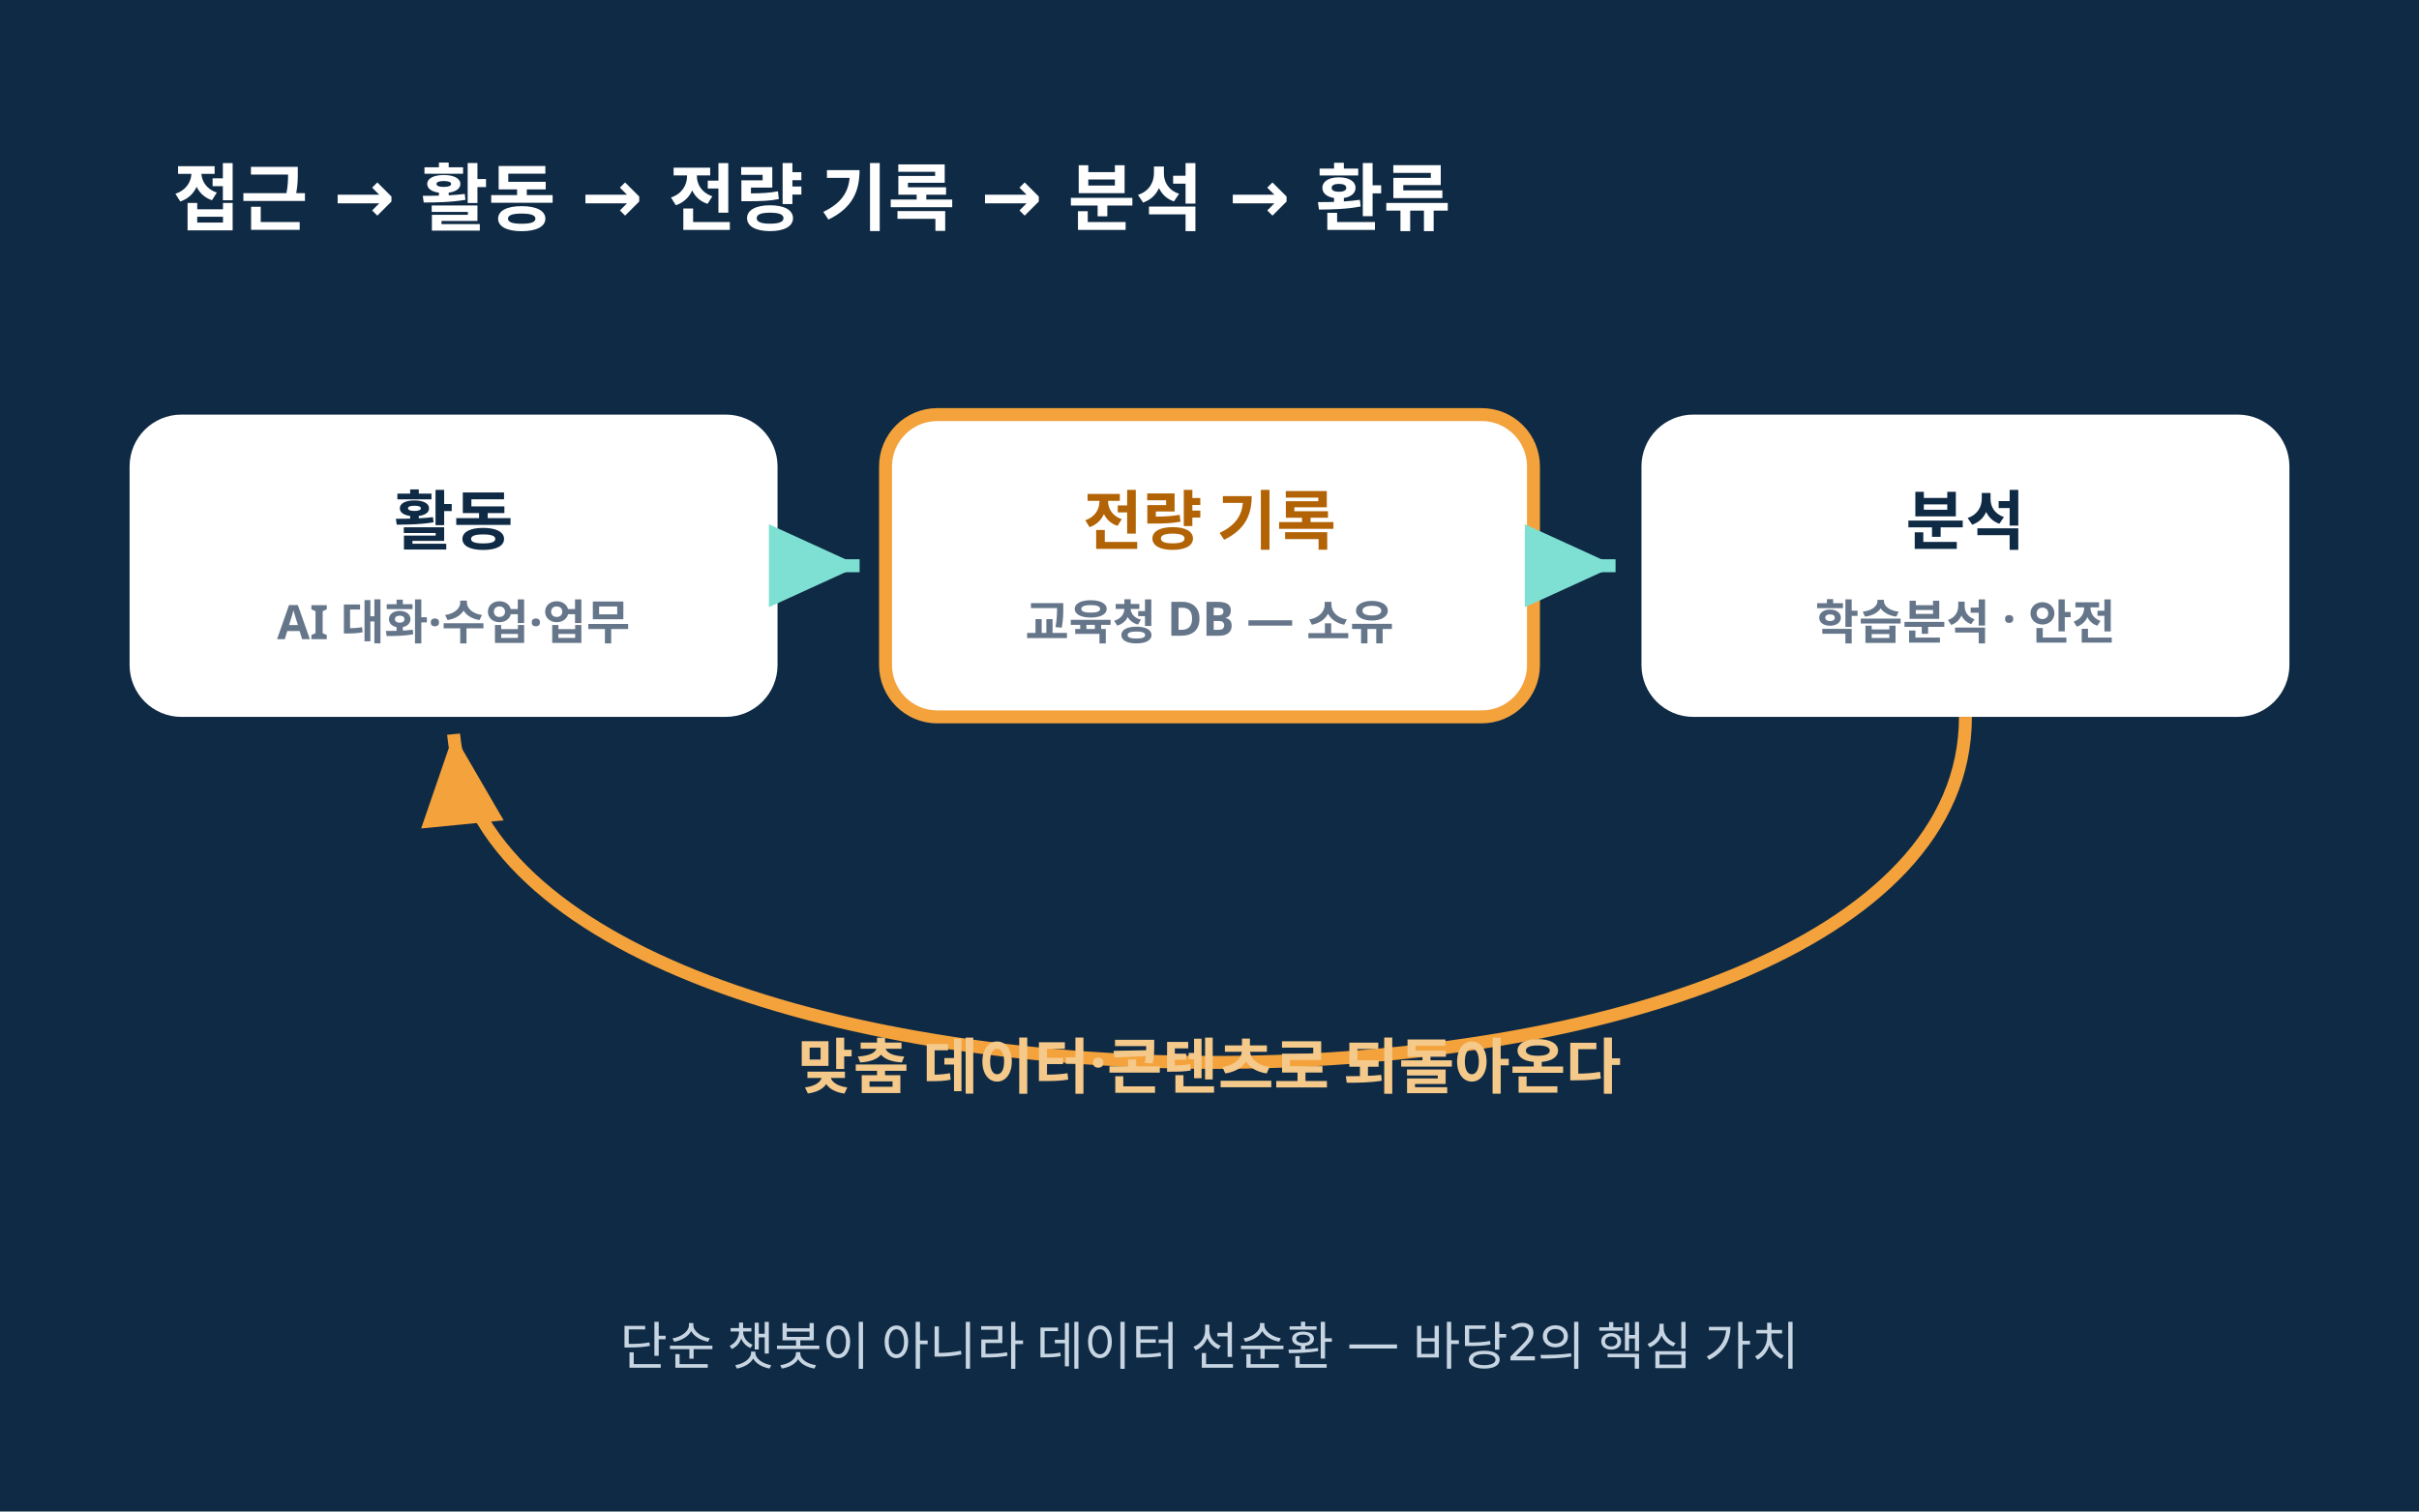
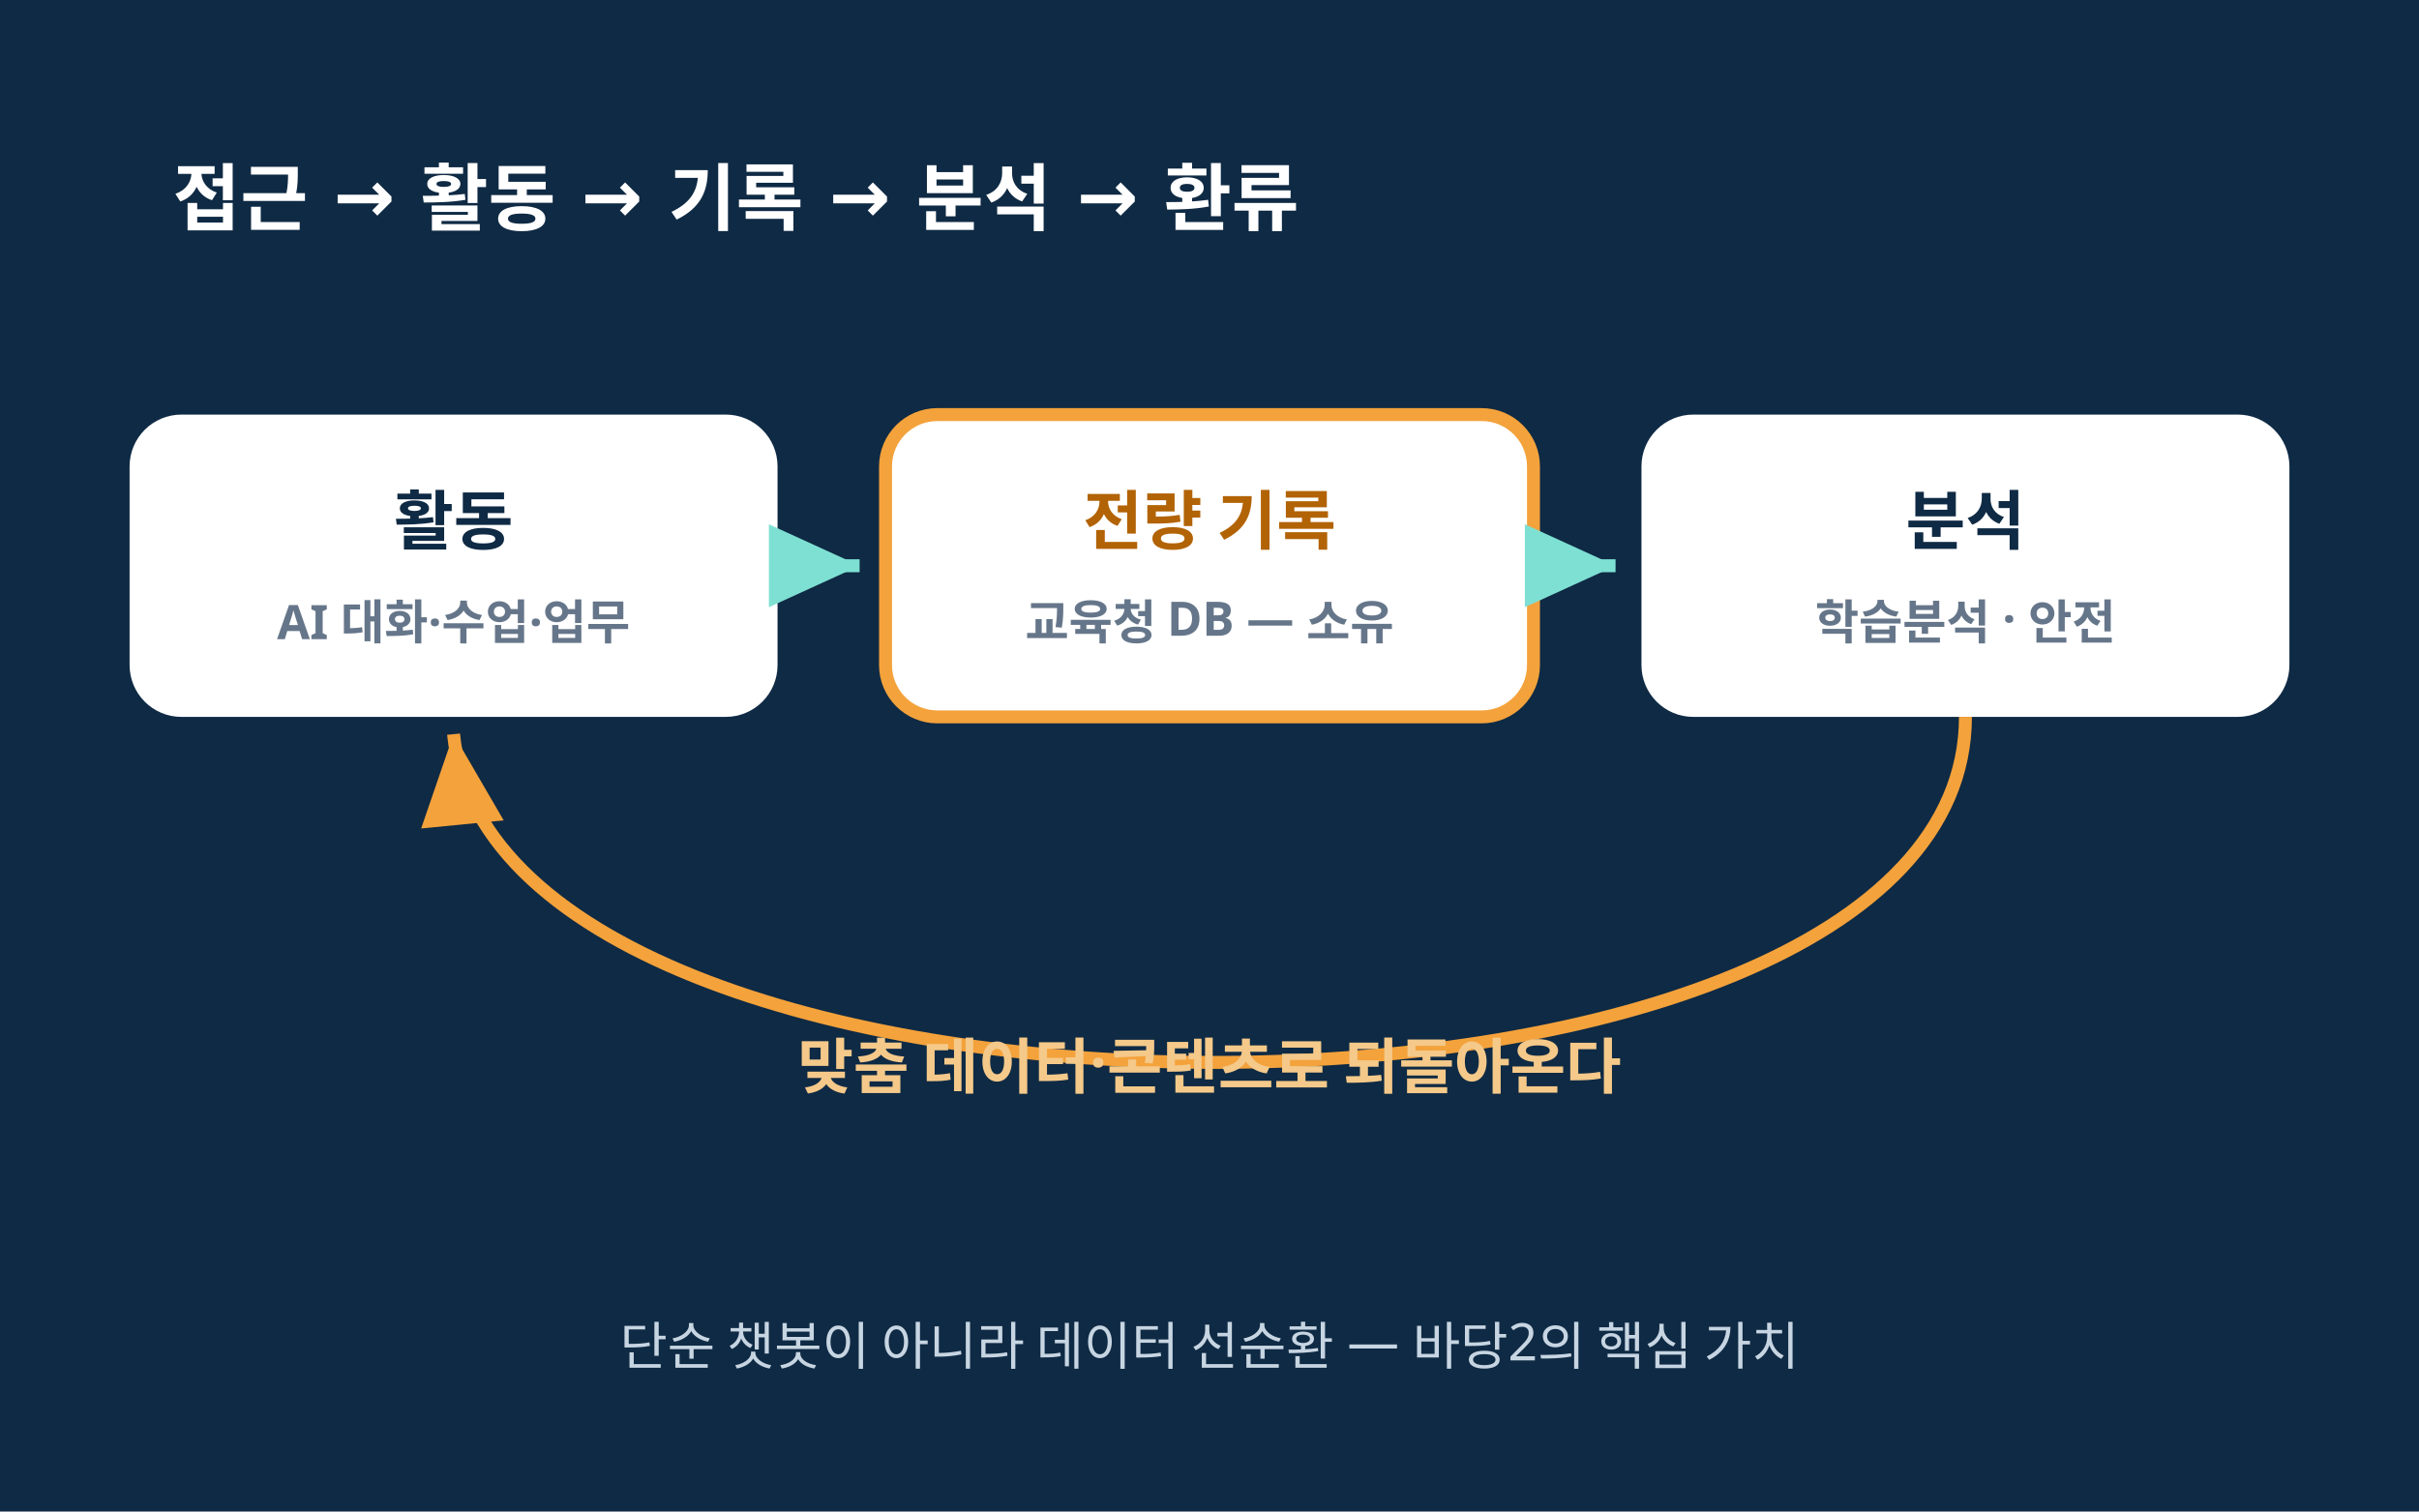
<svg xmlns="http://www.w3.org/2000/svg" viewBox="0 0 560 350" role="img" aria-label="접근, 활동, 전량 기록, 분석, 맞춤 환류로 이어지는 데이터 선순환" font-family="Pretendard,'Malgun Gothic',sans-serif">
  <rect width="560" height="350" fill="#0f2a44" />
  <defs>
    <marker id="cR" markerWidth="10" markerHeight="10" refX="7" refY="3.2" orient="auto">
      <path d="M0,0 L7,3.2 L0,6.4Z" fill="#7ee0d3" />
    </marker>
    <marker id="cA" markerWidth="10" markerHeight="10" refX="7" refY="3.2" orient="auto">
      <path d="M0,0 L7,3.2 L0,6.4Z" fill="#f4a23b" />
    </marker>
  </defs>
-   <text x="40" y="52" fill="#fff" font-size="17" font-weight="800">접근 → 활동 → 전량 기록 → 분석 → 환류</text>
+   <text x="40" y="52" fill="#fff" font-size="17" font-weight="800">접근 → 활동 → 기록 → 분석 → 환류</text>
  <g font-weight="700">
    <rect x="30" y="96" width="150" height="70" rx="12" fill="#fff" />
    <text x="105" y="126" text-anchor="middle" fill="#0f2a44" font-size="15">활동</text>
    <text x="105" y="148" text-anchor="middle" fill="#66768a" font-size="11">AI 대화·수업·업무</text>
    <rect x="205" y="96" width="150" height="70" rx="12" fill="#fff" stroke="#f4a23b" stroke-width="3" />
    <text x="280" y="126" text-anchor="middle" fill="#b26305" font-size="15">전량 기록</text>
    <text x="280" y="148" text-anchor="middle" fill="#66768a" font-size="11">교육청 DB — 소유</text>
    <rect x="380" y="96" width="150" height="70" rx="12" fill="#fff" />
    <text x="455" y="126" text-anchor="middle" fill="#0f2a44" font-size="15">분석</text>
    <text x="455" y="148" text-anchor="middle" fill="#66768a" font-size="11">학습분석 · 안전</text>
  </g>
  <g stroke="#7ee0d3" stroke-width="3">
    <line x1="180" y1="131" x2="199" y2="131" marker-end="url(#cR)" />
    <line x1="355" y1="131" x2="374" y2="131" marker-end="url(#cR)" />
  </g>
  <path d="M455,166 C455,272 115,272 105,170" fill="none" stroke="#f4a23b" stroke-width="3" marker-end="url(#cA)" />
  <text x="280" y="252" text-anchor="middle" fill="#f4c98a" font-size="14" font-weight="800">맞춤 데이터·콘텐츠로 되돌아온다</text>
  <text x="280" y="316" text-anchor="middle" fill="#c7d5e2" font-size="12">단순 챗봇이 아니라 데이터 선순환 — 바당2의 핵심 가치</text>
</svg>
